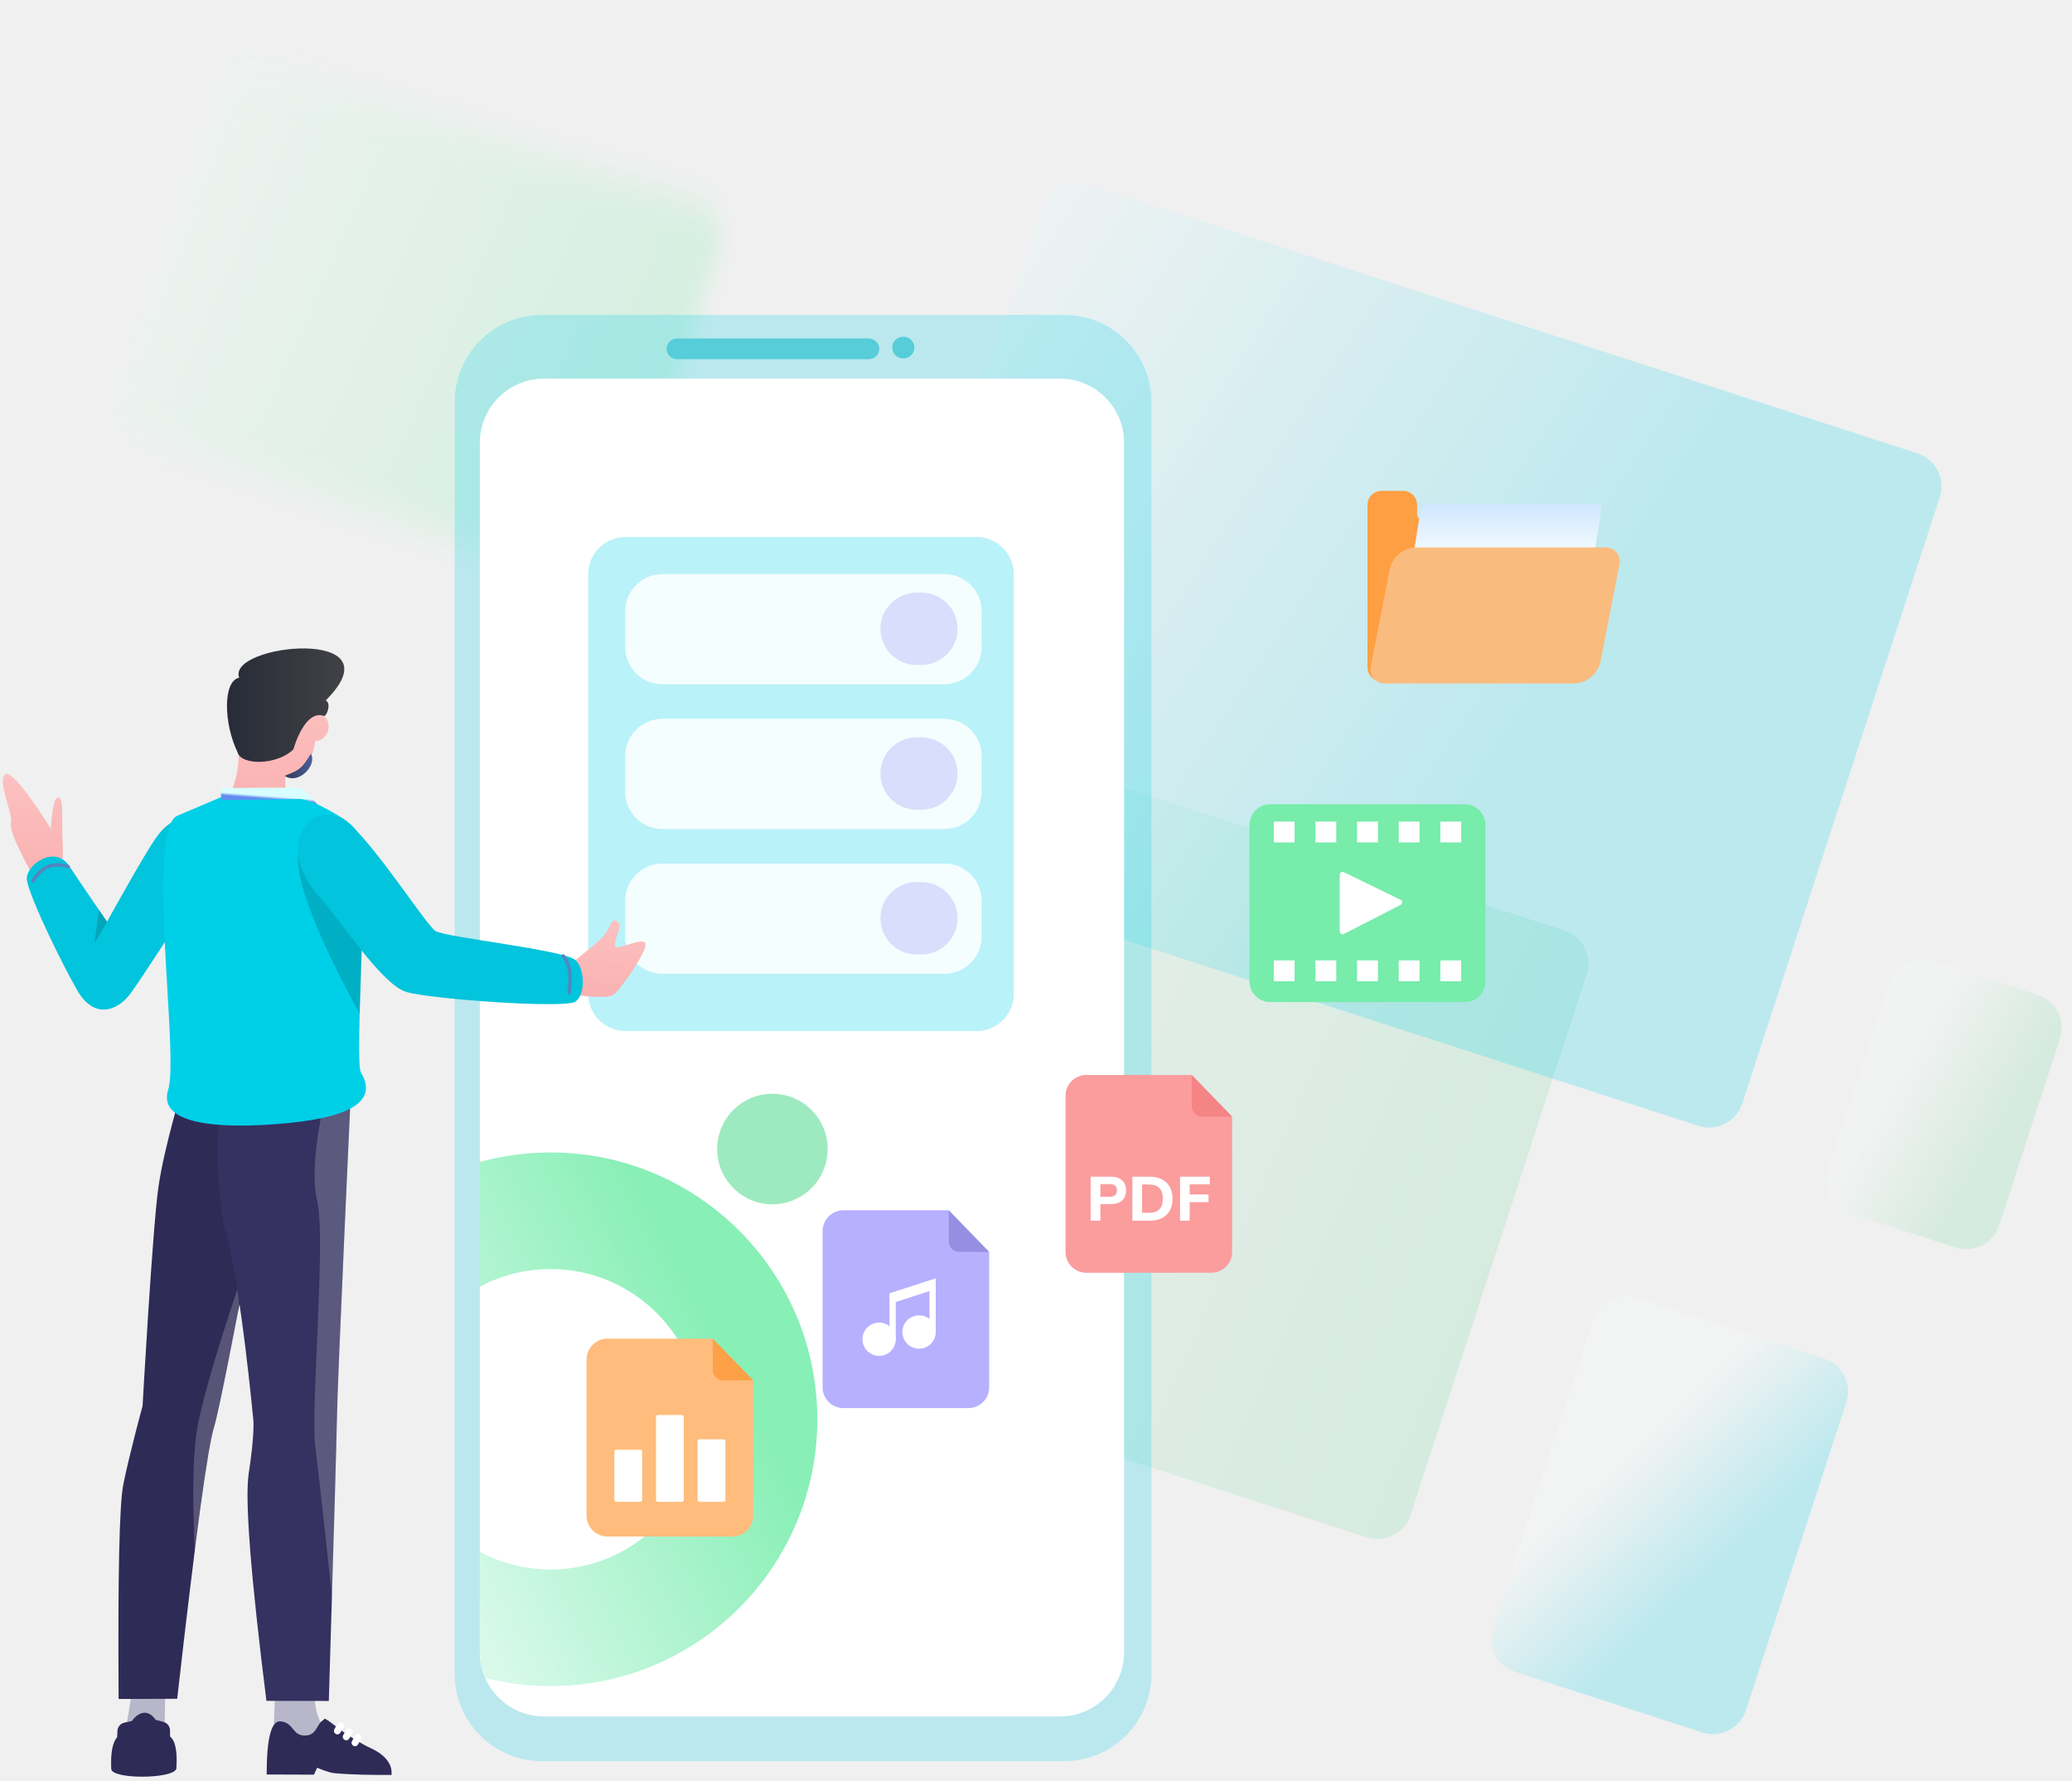
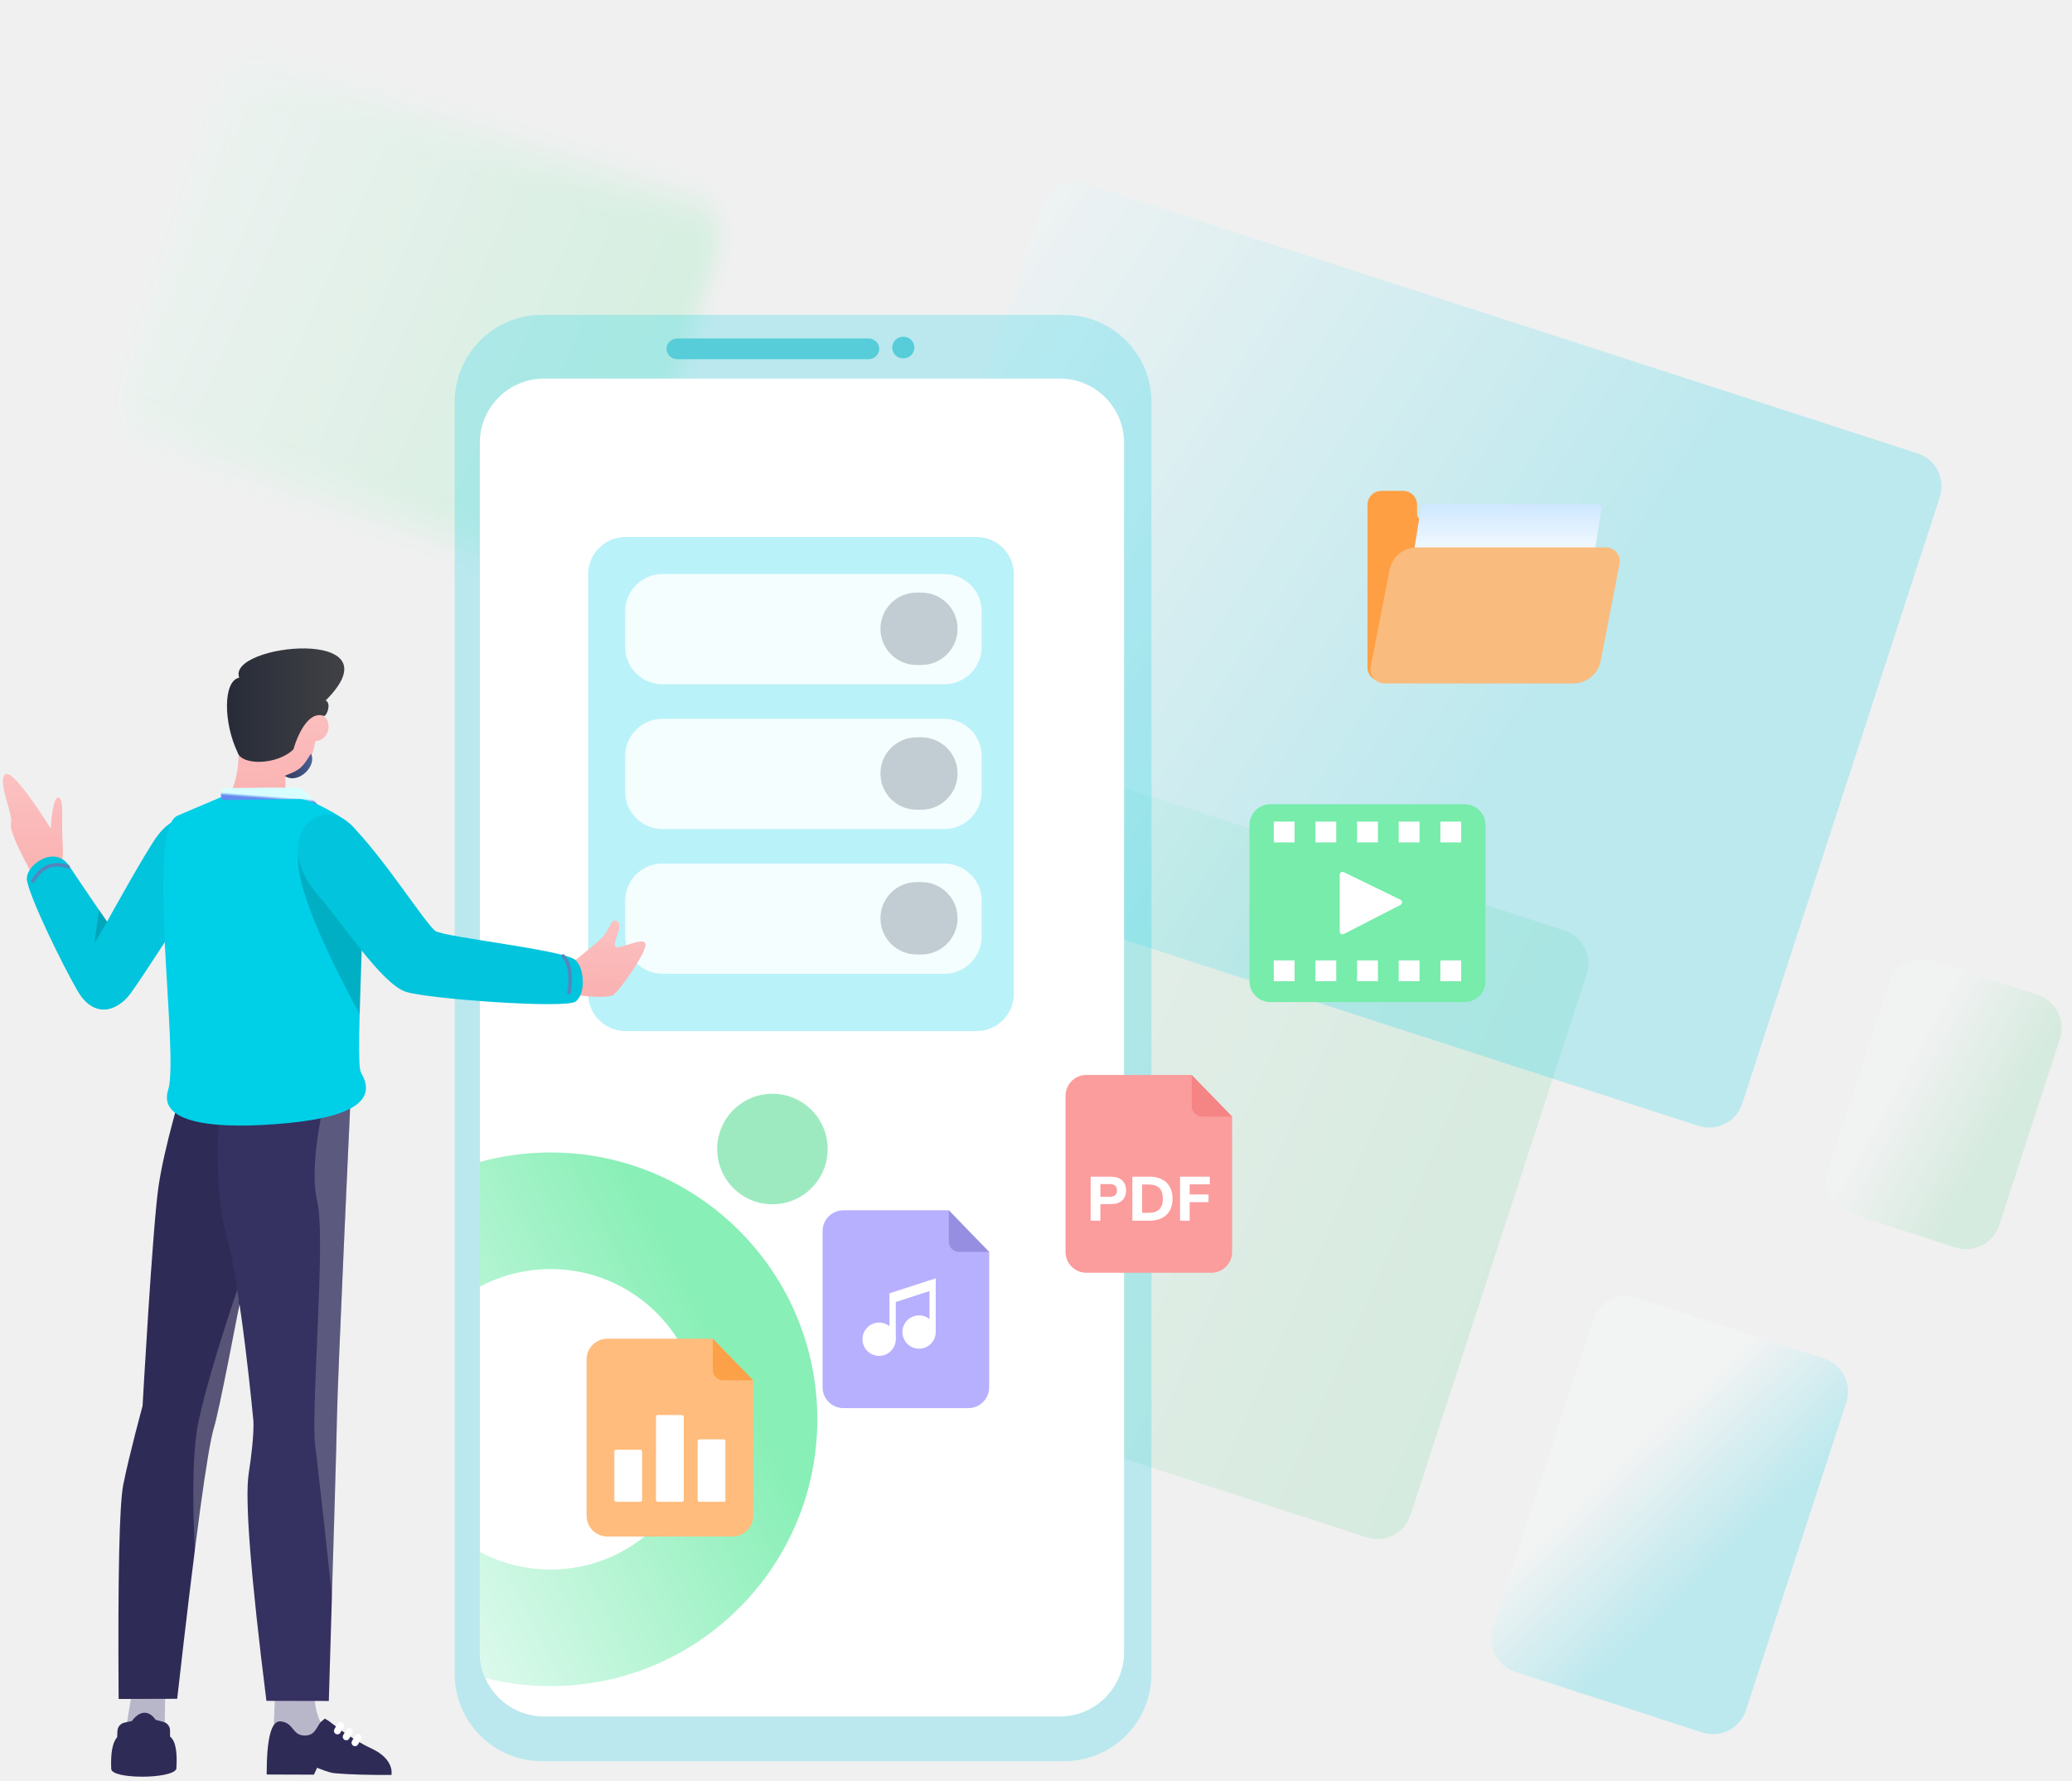
<svg xmlns="http://www.w3.org/2000/svg" xmlns:xlink="http://www.w3.org/1999/xlink" width="597px" height="513px" viewBox="0 0 597 513" version="1.1">
  <defs>
    <linearGradient x1="-27.329%" y1="60.468%" x2="100%" y2="70.075%" id="linearGradient-1">
      <stop stop-color="#FAFEFF" offset="0%" />
      <stop stop-color="#28C76F" offset="100%" />
    </linearGradient>
    <linearGradient x1="-16.145%" y1="50%" x2="63.611%" y2="66.341%" id="linearGradient-2">
      <stop stop-color="#FAFEFF" offset="0%" />
      <stop stop-color="#00CFE8" offset="100%" />
    </linearGradient>
    <linearGradient x1="-27.329%" y1="60.412%" x2="100%" y2="69.966%" id="linearGradient-3">
      <stop stop-color="#FAFEFF" offset="0%" />
      <stop stop-color="#77ECAB" offset="100%" />
    </linearGradient>
    <filter x="-7.9%" y="-10.6%" width="115.8%" height="121.1%" filterUnits="objectBoundingBox" id="filter-4">
      <feGaussianBlur stdDeviation="4" in="SourceGraphic" />
    </filter>
    <linearGradient x1="19.659%" y1="50%" x2="56.243%" y2="79.076%" id="linearGradient-5">
      <stop stop-color="#FAFEFF" offset="0%" />
      <stop stop-color="#00CFE8" offset="100%" />
    </linearGradient>
    <linearGradient x1="14.541%" y1="68.571%" x2="72.927%" y2="85.614%" id="linearGradient-6">
      <stop stop-color="#FAFEFF" offset="0%" />
      <stop stop-color="#28C76F" offset="100%" />
    </linearGradient>
    <path d="M18.522,0 L167.098,0 C177.327,-1.64974968e-14 185.62,8.293 185.62,18.522 L185.62,366.983 C185.62,377.212 177.327,385.505 167.098,385.505 L18.522,385.505 C8.293,385.505 5.42620445e-14,377.212 5.65620158e-14,366.983 L5.65620158e-14,18.522 C5.88619871e-14,8.293 8.293,-1.67360005e-15 18.522,0 Z" id="path-7" />
    <linearGradient x1="0.018%" y1="76.568%" x2="81.727%" y2="34.516%" id="linearGradient-9">
      <stop stop-color="#F8FDFF" offset="0%" />
      <stop stop-color="#88EFB6" offset="100%" />
    </linearGradient>
    <linearGradient x1="62.11%" y1="31.381%" x2="62.11%" y2="-27.478%" id="linearGradient-10">
      <stop stop-color="#F8FDFF" offset="0%" />
      <stop stop-color="#AAD4FF" offset="100%" />
    </linearGradient>
    <linearGradient x1="44.165%" y1="-28.186%" x2="50%" y2="91.05%" id="linearGradient-11">
      <stop stop-color="#FDC6C6" offset="0%" />
      <stop stop-color="#FAB2B2" offset="100%" />
    </linearGradient>
    <linearGradient x1="91.808%" y1="88.138%" x2="-20.059%" y2="88.138%" id="linearGradient-12">
      <stop stop-color="#3F4044" offset="0%" />
      <stop stop-color="#222735" offset="100%" />
    </linearGradient>
    <linearGradient x1="-18.144%" y1="57.498%" x2="171.028%" y2="78.712%" id="linearGradient-13">
      <stop stop-color="#4D63A0" offset="0%" />
      <stop stop-color="#222735" offset="100%" />
    </linearGradient>
    <linearGradient x1="47.464%" y1="-28.186%" x2="50%" y2="91.05%" id="linearGradient-14">
      <stop stop-color="#FDC6C6" offset="0%" />
      <stop stop-color="#FAB2B2" offset="100%" />
    </linearGradient>
    <linearGradient x1="62.492%" y1="44.072%" x2="69.153%" y2="58.936%" id="linearGradient-15">
      <stop stop-color="#D7FFFF" offset="0%" />
      <stop stop-color="#648BF0" offset="100%" />
    </linearGradient>
    <linearGradient x1="42.314%" y1="-27.819%" x2="50%" y2="90.858%" id="linearGradient-16">
      <stop stop-color="#FDC6C6" offset="0%" />
      <stop stop-color="#FAB2B2" offset="100%" />
    </linearGradient>
  </defs>
  <g id="📝-Pages-New" stroke="none" stroke-width="1" fill="none" fill-rule="evenodd">
    <g id="Under-Maintenance" transform="translate(-422, -285)">
      <g id="Illustration" transform="translate(422, 300)">
        <g id="Shape" transform="translate(31, 0)">
          <path d="M171.745,213.977 L396.818,213.805 C402.341,213.801 406.821,218.275 406.826,223.798 C406.826,223.803 406.826,223.808 406.826,223.813 L406.7,387.728 C406.696,393.245 402.225,397.716 396.708,397.721 L171.635,397.893 C166.112,397.897 161.631,393.423 161.627,387.9 C161.627,387.895 161.627,387.89 161.627,387.885 L161.753,223.97 C161.757,218.453 166.228,213.981 171.745,213.977 Z" id="Rectangle" fill="url(#linearGradient-1)" opacity="0.129" transform="translate(284.2264, 305.849) rotate(18) translate(-284.2264, -305.849) " />
          <path d="M244.167,71.88 L496.139,71.688 C501.662,71.684 506.142,76.157 506.146,81.68 C506.146,81.685 506.146,81.69 506.146,81.696 L506.006,265.494 C506.001,271.011 501.53,275.482 496.013,275.486 L244.042,275.678 C238.519,275.683 234.039,271.209 234.034,265.686 C234.034,265.681 234.034,265.676 234.034,265.671 L234.175,81.873 C234.179,76.356 238.651,71.885 244.167,71.88 Z" id="Rectangle" fill="url(#linearGradient-2)" opacity="0.216" transform="translate(370.0903, 173.6832) rotate(18) translate(-370.0903, -173.6832) " />
          <path d="M23.998,20.908 L155.425,20.807 C160.948,20.803 165.428,25.277 165.432,30.8 C165.432,30.805 165.432,30.81 165.432,30.815 L165.361,124.147 C165.357,129.664 160.885,134.135 155.369,134.139 L23.941,134.239 C18.419,134.244 13.938,129.77 13.934,124.247 C13.934,124.242 13.934,124.237 13.934,124.232 L14.005,30.9 C14.009,25.383 18.481,20.912 23.998,20.908 Z" id="Rectangle" fill="url(#linearGradient-3)" opacity="0.227" filter="url(#filter-4)" transform="translate(89.6831, 77.52342) rotate(18) translate(-89.6831, -77.52342) " />
          <path d="M421.71,364.921 L478.42,364.878 C483.943,364.874 488.423,369.347 488.428,374.87 C488.428,374.875 488.428,374.88 488.428,374.886 L488.356,468.217 C488.352,473.734 483.881,478.205 478.364,478.21 L421.654,478.253 C416.131,478.257 411.651,473.783 411.646,468.26 C411.646,468.255 411.646,468.25 411.646,468.245 L411.718,374.914 C411.722,369.397 416.193,364.925 421.71,364.921 Z" id="Rectangle" fill="url(#linearGradient-5)" opacity="0.216" transform="translate(450.0369, 421.5654) rotate(18) translate(-450.0369, -421.5654) " />
          <path d="M513.264,264.906 L545.068,264.881 C550.59,264.877 555.071,269.351 555.075,274.874 C555.075,274.879 555.075,274.884 555.075,274.889 L555.032,331.437 C555.028,336.954 550.556,341.426 545.04,341.43 L513.236,341.454 C507.713,341.458 503.232,336.985 503.228,331.462 C503.228,331.457 503.228,331.452 503.228,331.446 L503.271,274.898 C503.275,269.381 507.747,264.91 513.264,264.906 Z" id="Rectangle" fill="url(#linearGradient-6)" opacity="0.129" transform="translate(529.1516, 303.1677) rotate(18) translate(-529.1516, -303.1677) " />
        </g>
        <g id="Cloud-Storage" transform="translate(0, 76)">
          <g id="Phone1" transform="translate(131.0107, -0.2657)">
            <path d="M25.137,0 L175.622,0 C189.504,-6.10293932e-15 200.759,11.254 200.759,25.137 L200.759,391.594 C200.759,405.477 189.504,416.731 175.622,416.731 L25.137,416.731 C11.254,416.731 3.15183647e-14,405.477 -2.82810079e-14,391.594 L-2.82810079e-14,25.137 C-3.3533872e-14,11.254 11.254,-1.00248804e-15 25.137,0 Z" id="Rectangle" fill-opacity="0.225" fill="#00CFE8" />
            <g id="Group-52" transform="translate(7.240478, 18.34999)">
              <mask id="mask-8" fill="white">
                <use xlink:href="#path-7" />
              </mask>
              <use id="Rectangle" fill="#FFFFFF" xlink:href="#path-7" />
              <ellipse id="Oval" fill-opacity="0.642" fill="#68DE9E" mask="url(#mask-8)" cx="84.304" cy="221.997" rx="15.921" ry="15.924" />
              <path d="M20.372,222.992 C62.825,222.992 97.24,257.413 97.24,299.874 C97.24,342.334 62.825,376.755 20.372,376.755 C-22.081,376.755 -56.495,342.334 -56.495,299.874 C-56.495,257.413 -22.081,222.992 20.372,222.992 Z M20.372,256.581 C-3.533,256.581 -22.913,275.964 -22.913,299.874 C-22.913,323.783 -3.533,343.166 20.372,343.166 C44.278,343.166 63.657,323.783 63.657,299.874 C63.657,275.964 44.278,256.581 20.372,256.581 Z" id="Oval" fill="url(#linearGradient-9)" mask="url(#mask-8)" />
            </g>
            <path d="M119.222,6.798 C120.939,6.798 122.331,8.135 122.331,9.784 C122.331,11.396 121,12.71 119.336,12.767 L119.222,12.769 L64.159,12.769 C62.442,12.769 61.05,11.433 61.05,9.784 C61.05,8.171 62.381,6.858 64.045,6.8 L64.159,6.798 L119.222,6.798 Z" id="Path" fill="#56CDD9" fill-rule="nonzero" />
            <path d="M129.335,6.3 C131.053,6.3 132.445,7.693 132.445,9.41 C132.445,11.09 131.114,12.459 129.449,12.519 L129.335,12.521 L129.172,12.521 C127.455,12.521 126.063,11.128 126.063,9.41 C126.063,7.731 127.394,6.362 129.058,6.302 L129.172,6.3 L129.335,6.3 Z" id="Path" fill="#56CDD9" fill-rule="nonzero" />
          </g>
          <g id="Group-28" transform="translate(307.0107, 218.7343)">
            <path d="M6,0 L36.364,0 L36.364,0 L48,12 L48,51 C48,54.314 45.314,57 42,57 L6,57 C2.686,57 4.05812251e-16,54.314 0,51 L0,6 C-4.05812251e-16,2.686 2.686,6.08718376e-16 6,0 Z" id="Rectangle" fill="#FB9C9D" />
            <path d="M10.041,42 L10.041,37.23 L13.065,37.23 C14.445,37.23 15.519,36.882 16.287,36.186 C17.055,35.49 17.439,34.518 17.439,33.27 C17.439,32.022 17.055,31.05 16.287,30.354 C15.519,29.658 14.445,29.31 13.065,29.31 L13.065,29.31 L7.233,29.31 L7.233,42 L10.041,42 Z M12.705,35.106 L10.041,35.106 L10.041,31.452 L12.705,31.452 C13.413,31.452 13.941,31.602 14.289,31.902 C14.637,32.202 14.811,32.664 14.811,33.288 C14.811,34.5 14.109,35.106 12.705,35.106 L12.705,35.106 Z M24.189,42 C25.581,42 26.775,41.748 27.771,41.244 C28.767,40.74 29.526,40.011 30.048,39.057 C30.57,38.103 30.831,36.966 30.831,35.646 C30.831,34.326 30.567,33.192 30.039,32.244 C29.511,31.296 28.749,30.57 27.753,30.066 C26.757,29.562 25.569,29.31 24.189,29.31 L24.189,29.31 L19.257,29.31 L19.257,42 L24.189,42 Z M23.991,39.732 L22.065,39.732 L22.065,31.578 L23.991,31.578 C26.691,31.578 28.041,32.934 28.041,35.646 C28.041,38.37 26.691,39.732 23.991,39.732 L23.991,39.732 Z M35.763,42 L35.763,36.654 L41.199,36.654 L41.199,34.44 L35.763,34.44 L35.763,31.524 L41.559,31.524 L41.559,29.31 L32.991,29.31 L32.991,42 L35.763,42 Z" id="PDF" fill="#FFFFFF" />
            <path d="M48,12 L39.364,12 C37.707,12 36.364,10.657 36.364,9 L36.364,0 L36.364,0 L48,12 Z" id="Path" fill="#EA5455" fill-rule="nonzero" opacity="0.34" />
          </g>
          <g id="Group-28" transform="translate(169.0107, 294.7343)">
            <path d="M6,0 L36.364,0 L36.364,0 L48,12 L48,51 C48,54.314 45.314,57 42,57 L6,57 C2.686,57 4.05812251e-16,54.314 0,51 L0,6 C-4.05812251e-16,2.686 2.686,6.08718376e-16 6,0 Z" id="Rectangle" fill="#FFBC7C" />
            <path d="M8.5,32 L15.5,32 C15.776,32 16,32.224 16,32.5 L16,46.5 C16,46.776 15.776,47 15.5,47 L8.5,47 C8.224,47 8,46.776 8,46.5 L8,32.5 C8,32.224 8.224,32 8.5,32 Z" id="Rectangle" fill="#FFFFFF" />
            <path d="M20.5,22 L27.5,22 C27.776,22 28,22.224 28,22.5 L28,46.5 C28,46.776 27.776,47 27.5,47 L20.5,47 C20.224,47 20,46.776 20,46.5 L20,22.5 C20,22.224 20.224,22 20.5,22 Z" id="Rectangle" fill="#FFFFFF" />
            <path d="M32.5,29 L39.5,29 C39.776,29 40,29.224 40,29.5 L40,46.5 C40,46.776 39.776,47 39.5,47 L32.5,47 C32.224,47 32,46.776 32,46.5 L32,29.5 C32,29.224 32.224,29 32.5,29 Z" id="Rectangle" fill="#FFFFFF" />
            <path d="M48,12 L39.364,12 C37.707,12 36.364,10.657 36.364,9 L36.364,0 L36.364,0 L48,12 Z" id="Path" fill="#FC9735" fill-rule="nonzero" opacity="0.733" />
          </g>
          <g id="Group-28" transform="translate(237.0107, 257.7343)">
            <path d="M6,0 L36.364,0 L36.364,0 L48,12 L48,51 C48,54.314 45.314,57 42,57 L6,57 C2.686,57 4.05812251e-16,54.314 0,51 L0,6 C-4.05812251e-16,2.686 2.686,6.08718376e-16 6,0 Z" id="Rectangle" fill="#B7B0FF" />
            <g id="Group-31" transform="translate(11, 19)" fill="#FFFFFF">
              <path d="M5.291,22.95 C7.942,22.95 10.091,20.801 10.091,18.15 C10.091,15.499 7.942,13.35 5.291,13.35 C2.64,13.35 0.491,15.499 0.491,18.15 C0.491,20.801 2.64,22.95 5.291,22.95 Z" id="Oval" />
              <path d="M16.8,20.878 C19.451,20.878 21.6,18.729 21.6,16.078 C21.6,13.427 19.451,11.278 16.8,11.278 C14.149,11.278 12,13.427 12,16.078 C12,18.729 14.149,20.878 16.8,20.878 Z" id="Oval" />
              <polygon id="Path" points="21.6 0.604 21.6 15.717 19.8 15.717 19.799 4.278 10.077 7.429 10.077 18.006 8.277 18.006 8.278 4.921" />
            </g>
            <path d="M48,12 L39.364,12 C37.707,12 36.364,10.657 36.364,9 L36.364,0 L36.364,0 L48,12 Z" id="Path" fill="#564EA6" fill-rule="nonzero" opacity="0.34" />
          </g>
          <g id="Group-73" transform="translate(231.0107, 135.2343) scale(-1, 1) translate(-231.0107, -135.2343) translate(169.0107, 63.7343)">
            <path d="M11.641,0 L112.796,0 C118.734,-1.09082333e-15 123.548,4.814 123.548,10.752 L123.548,131.612 C123.548,137.551 118.734,142.364 112.796,142.364 L11.641,142.364 C5.703,142.364 0.889,137.551 0.889,131.612 L0.889,10.752 C0.889,4.814 5.703,2.86718017e-15 11.641,0 Z" id="Rectangle" fill="#00CFE8" opacity="0.273" />
            <path d="M20.918,10.677 L102.13,10.677 C108.068,10.677 112.882,15.491 112.882,21.429 L112.882,31.679 C112.882,37.617 108.068,42.431 102.13,42.431 L20.918,42.431 C14.98,42.431 10.166,37.617 10.166,31.679 L10.166,21.429 C10.166,15.491 14.98,10.677 20.918,10.677 Z" id="Rectangle" fill="#F4FEFF" />
-             <path d="M27.537,16.016 L28.904,16.016 C34.662,16.016 39.331,20.684 39.331,26.443 C39.331,32.202 34.662,36.87 28.904,36.87 L27.537,36.87 C21.778,36.87 17.11,32.202 17.11,26.443 C17.11,20.684 21.778,16.016 27.537,16.016 Z" id="Rectangle" fill-opacity="0.21" fill="#7367F0" />
+             <path d="M27.537,16.016 L28.904,16.016 C34.662,16.016 39.331,20.684 39.331,26.443 C39.331,32.202 34.662,36.87 28.904,36.87 L27.537,36.87 C21.778,36.87 17.11,32.202 17.11,26.443 C17.11,20.684 21.778,16.016 27.537,16.016 Z" id="Rectangle" fill-opacity="0.21" fill="#041726" />
            <path d="M20.918,52.386 L102.13,52.386 C108.068,52.386 112.882,57.2 112.882,63.138 L112.882,73.388 C112.882,79.326 108.068,84.14 102.13,84.14 L20.918,84.14 C14.98,84.14 10.166,79.326 10.166,73.388 L10.166,63.138 C10.166,57.2 14.98,52.386 20.918,52.386 Z" id="Rectangle" fill="#F4FEFF" />
-             <path d="M27.537,57.724 L28.904,57.724 C34.662,57.724 39.331,62.393 39.331,68.151 C39.331,73.91 34.662,78.579 28.904,78.579 L27.537,78.579 C21.778,78.579 17.11,73.91 17.11,68.151 C17.11,62.393 21.778,57.724 27.537,57.724 Z" id="Rectangle" fill-opacity="0.21" fill="#7367F0" />
+             <path d="M27.537,57.724 L28.904,57.724 C34.662,57.724 39.331,62.393 39.331,68.151 C39.331,73.91 34.662,78.579 28.904,78.579 L27.537,78.579 C21.778,78.579 17.11,73.91 17.11,68.151 C17.11,62.393 21.778,57.724 27.537,57.724 Z" id="Rectangle" fill-opacity="0.21" fill="#041726" />
            <path d="M20.918,94.094 L102.13,94.094 C108.068,94.094 112.882,98.908 112.882,104.846 L112.882,115.096 C112.882,121.034 108.068,125.848 102.13,125.848 L20.918,125.848 C14.98,125.848 10.166,121.034 10.166,115.096 L10.166,104.846 C10.166,98.908 14.98,94.094 20.918,94.094 Z" id="Rectangle" fill="#F4FEFF" />
-             <path d="M27.537,99.433 L28.904,99.433 C34.662,99.433 39.331,104.101 39.331,109.86 C39.331,115.618 34.662,120.287 28.904,120.287 L27.537,120.287 C21.778,120.287 17.11,115.618 17.11,109.86 C17.11,104.101 21.778,99.433 27.537,99.433 Z" id="Rectangle" fill-opacity="0.21" fill="#7367F0" />
+             <path d="M27.537,99.433 L28.904,99.433 C34.662,99.433 39.331,104.101 39.331,109.86 C39.331,115.618 34.662,120.287 28.904,120.287 L27.537,120.287 C21.778,120.287 17.11,115.618 17.11,109.86 C17.11,104.101 21.778,99.433 27.537,99.433 Z" id="Rectangle" fill-opacity="0.21" fill="#041726" />
          </g>
          <g id="Group-37" transform="translate(394.0107, 49.7343)">
            <path d="M4,0.706 L10.295,0.706 C12.505,0.706 14.295,2.496 14.295,4.706 L14.295,7.54 C14.295,8.213 14.841,8.759 15.515,8.759 L60.926,8.759 C63.136,8.759 64.926,10.55 64.926,12.759 L64.926,51.573 C64.926,53.782 63.136,55.573 60.926,55.573 L4,55.573 C1.791,55.573 -2.83808297e-15,53.782 0,51.573 L0,4.706 C-2.705415e-16,2.496 1.791,0.706 4,0.706 Z" id="Rectangle" fill="#FF9F43" />
            <path d="M16.607,4.516 L66.201,4.516 C66.875,4.516 67.421,5.062 67.421,5.735 C67.421,5.799 67.416,5.864 67.405,5.927 L59.954,52.641 C59.86,53.232 59.35,53.668 58.75,53.668 L9.156,53.668 C8.483,53.668 7.937,53.122 7.937,52.449 C7.937,52.384 7.942,52.32 7.952,52.257 L15.403,5.543 C15.497,4.951 16.008,4.516 16.607,4.516 Z" id="Rectangle" fill="url(#linearGradient-10)" />
            <path d="M72.621,21.762 L67.185,49.719 C66.454,53.478 63.162,56.192 59.332,56.192 L4.853,56.192 C2.643,56.192 0.853,54.401 0.853,52.192 C0.853,51.936 0.877,51.68 0.926,51.429 L6.362,23.472 C7.093,19.712 10.385,16.998 14.215,16.998 L68.694,16.998 C70.903,16.998 72.694,18.789 72.694,20.998 C72.694,21.255 72.67,21.51 72.621,21.762 Z" id="Rectangle" fill="#FABB7E" />
          </g>
          <g id="Group-28" transform="translate(360.0107, 140.7343)">
            <path d="M6,0 L62,0 C65.314,1.44626758e-15 68,2.686 68,6 L68,51 C68,54.314 65.314,57 62,57 L6,57 C2.686,57 3.9323804e-15,54.314 0,51 L0,6 C-1.29399067e-15,2.686 2.686,-2.79460044e-16 6,0 Z" id="Rectangle" fill="#77ECAB" />
            <path d="M26,20.306 L26,36.663 C26,37.114 26.366,37.48 26.816,37.48 C26.946,37.48 27.074,37.449 27.189,37.39 L43.547,28.995 C43.948,28.789 44.106,28.297 43.901,27.896 C43.82,27.738 43.69,27.612 43.532,27.534 L27.174,19.571 C26.768,19.374 26.28,19.543 26.082,19.948 C26.028,20.06 26,20.182 26,20.306 Z" id="Path-6" fill="#FFFFFF" />
            <rect id="Rectangle" fill="#FFFFFF" x="7" y="5" width="6" height="6" />
            <rect id="Rectangle" fill="#FFFFFF" x="19" y="5" width="6" height="6" />
            <rect id="Rectangle" fill="#FFFFFF" x="31" y="5" width="6" height="6" />
            <rect id="Rectangle" fill="#FFFFFF" x="43" y="5" width="6" height="6" />
            <rect id="Rectangle" fill="#FFFFFF" x="55" y="5" width="6" height="6" />
            <rect id="Rectangle" fill="#FFFFFF" x="7" y="45" width="6" height="6" />
            <rect id="Rectangle" fill="#FFFFFF" x="19" y="45" width="6" height="6" />
            <rect id="Rectangle" fill="#FFFFFF" x="31" y="45" width="6" height="6" />
            <rect id="Rectangle" fill="#FFFFFF" x="43" y="45" width="6" height="6" />
            <rect id="Rectangle" fill="#FFFFFF" x="55" y="45" width="6" height="6" />
          </g>
          <g id="Men3.6" transform="translate(93.01068, 258.2343) scale(-1, 1) translate(-93.01068, -258.2343) translate(0.010677, 94.7343)">
            <g id="Head1" transform="translate(104.9358, 10.40496) scale(-1, 1) translate(-104.9358, -10.40496) translate(87.52941, 0.465751)" />
            <g id="RLeg" transform="translate(105.4332, 126.6937)">
              <polygon id="Path" fill="#B8B6C9" points="42.152 172.765 45.755 194.521 33.327 194.455 32.907 172.424" />
              <path d="M46.742,186.308 L46.83,188.141 C48.157,189.608 48.724,192.641 48.532,197.239 C48.532,200.315 30.75,200.224 29.764,197.239 C29.427,192.249 30.032,189.151 31.578,187.945 L31.587,186.175 C31.594,185.026 32.371,184.024 33.486,183.726 L35.736,183.124 C37.678,180.301 40.325,180.4 42.592,183.477 L44.724,183.937 C45.859,184.183 46.687,185.155 46.742,186.308 Z" id="Path" fill="#2F2B57" />
              <path d="M0,1.255 C0,1.255 16.07,89.535 18.888,98.728 C20.766,104.857 24.31,130.97 29.52,177.066 L46.4,177.115 C46.639,141.63 46.191,121.036 45.054,115.333 C43.349,106.779 39.5,92.69 39.5,92.69 C39.5,92.69 36.64,41.545 34.93,29.615 C33.219,17.684 27.728,0 27.728,0 L0,1.255 Z" id="Path" fill="#2F2B57" />
              <path d="M12.23,66.743 L10.688,54.727 L11.816,58.036 C17.434,74.609 21.254,87.475 23.275,96.632 C24.977,104.338 25.334,117.642 24.348,136.543 L23.228,127.281 C21.612,114.165 20.041,102.654 18.93,98.87 L18.82,98.503 C17.777,94.908 15.176,82.017 12.23,66.743 Z" id="Path" fill-opacity="0.192" fill="#FFFFFF" />
            </g>
            <g id="LLeg" transform="translate(72.60963, 127.6876)">
              <path d="M34.149,174.863 L22.805,174.939 L22.802,175.257 C22.765,176.819 22.339,183.709 17.784,186.354 L16.875,186.89 C11.746,189.963 4.65,194.906 4.65,194.906 L35.015,195.939 L34.149,174.863 Z" id="Path" fill="#B8B6C9" />
              <path d="M32.58,182.579 C35.239,182.335 36.569,187.437 36.569,197.886 L22.951,197.936 L22.028,195.939 L21.161,196.287 C19.315,197.013 18.003,197.413 17.227,197.488 L16.506,197.554 C12.688,197.884 7.397,198.039 0.632,198.018 L0.61,197.901 C0.495,197.193 0.192,193.412 6.072,190.539 L6.348,190.407 C13.052,187.266 17.964,182.83 19.024,182.239 L19.076,182.212 C20.026,181.745 19.406,181.481 20.756,182.579 C22.106,183.677 22.328,186.565 25.387,186.656 C29.323,186.772 28.59,182.947 32.58,182.579 Z" id="Path" fill="#2F2B57" />
              <path d="M48.299,41.869 C43.948,57.557 40.402,95.868 40.402,95.868 C40.402,95.868 40.001,99.904 41.735,111.084 C42.89,118.537 41.191,140.398 36.638,176.666 L18.662,176.702 C17.184,127.98 16.41,101.056 16.34,95.932 C16.176,83.947 12.289,0.851 12.289,0.851 L49.675,0 C49.675,0 52.65,26.18 48.299,41.869 Z" id="Path" fill="#353160" />
              <path d="M22.086,32.298 L22.016,32.605 C19.433,43.465 23.862,91.593 22.601,103.037 L22.099,107.131 C21.223,114.488 19.74,127.901 17.65,147.369 L17.197,131.073 C16.78,115.587 16.427,101.015 16.35,96.583 L16.34,95.932 C16.176,83.947 12.289,0.851 12.289,0.851 L19.283,0.693 L19.589,2.037 C22.676,15.806 23.509,25.893 22.086,32.298 L22.086,32.298 Z" id="Path" fill-opacity="0.192" fill="#FFFFFF" />
              <line x1="16.177" y1="185.315" x2="15.316" y2="183.822" id="Path-47" stroke="#FFFFFF" stroke-width="2" stroke-linecap="round" />
              <line x1="13.64" y1="187.021" x2="12.78" y2="185.528" id="Path-47" stroke="#FFFFFF" stroke-width="2" stroke-linecap="round" />
              <line x1="11.104" y1="188.727" x2="10.243" y2="187.234" id="Path-47" stroke="#FFFFFF" stroke-width="2" stroke-linecap="round" />
            </g>
            <g id="Head" transform="translate(86.53476, 0.465751)">
              <path d="M7.499,19.704 C3.594,20.131 3.871,26.991 8.624,27.349 C9.596,33.962 13.061,37.112 17.285,37.477 L17.051,47.479 L35.735,47.468 C35.735,47.468 30.474,40.402 30.736,30.729 C30.998,21.055 30.56,11.968 30.56,11.968 L6.359,12.401 L7.499,19.704 Z" id="Path" fill="url(#linearGradient-11)" />
              <path d="M28.73,15.629 C30.414,16.442 29.074,20.115 28.221,20.115 C24.31,18.569 21.067,24.134 19.419,29.723 C14.737,34.313 4.394,34.414 3.325,30.575 C-0.72,22.166 -0.919,10.008 3.802,9.069 C0.096,-0.702 50.146,-5.814 28.73,15.629 Z" id="Path" fill="url(#linearGradient-12)" transform="translate(17.1775, 16.97888) scale(-1, 1) translate(-17.1775, -16.97888) " />
              <path d="M9.804,31.096 C9.997,30.674 11.143,33.559 12.996,35.105 C14.913,36.705 17.792,37.173 17.285,37.477 C13.395,39.806 8.238,34.529 9.804,31.096 Z" id="Path-45" fill="url(#linearGradient-13)" />
            </g>
            <g id="Group-9" transform="translate(124.3316, 37.24083)">
              <path d="M44.167,29.332 C44.167,29.332 43.346,23.805 43.607,20.168 C44.089,13.441 43.167,7.767 44.657,6.884 C46.567,5.752 47.045,15.795 47.045,15.795 C47.045,15.795 57.956,-1.966 60.23,0.18 C62.505,2.325 57.76,11.659 58.512,14.358 C59.265,17.057 51.746,30.11 51.746,30.11 L44.167,29.332 Z" id="Path" fill="url(#linearGradient-14)" />
              <path d="M3.834,32.525 C3.834,32.525 20.361,58.232 24.012,63.217 C27.842,68.445 34.605,70.76 39.405,62.42 C43.651,55.041 52.741,36.564 53.892,30.82 C54.75,26.535 45.958,20.147 41.733,26.551 C37.507,32.954 30.834,42.583 30.834,42.583 C30.834,42.583 19.859,22.702 16.438,18.011 C7.213,5.361 -6.844,16.72 3.834,32.525 Z" id="Path" fill="#02C4DC" />
              <polygon id="Path" fill-opacity="0.16" fill="#000000" points="30.834 42.583 34.465 48.835 33.142 39.185" />
              <path d="M41.935,27.118 C45.68,25.639 49.232,26.039 52.361,30.556" id="Path-54" stroke="#5386BF" stroke-linecap="round" transform="translate(47.14758, 28.45218) rotate(4) translate(-47.14758, -28.45218) " />
            </g>
            <g id="Group-17" transform="translate(80.56685, 41.21651)">
              <path d="M39.679,1.854 L20.372,1.979 L19.582,2.298 C16.397,3.604 4.569,8.689 2.365,13.045 C-1.317,20.322 3.534,78.629 1.419,82.148 C-3.042,89.571 2.786,94.689 22.149,96.626 L22.74,96.683 C42.576,98.574 60.174,97.026 56.981,87.02 C53.787,77.014 63.559,12.567 54.395,8.116 C44.584,3.942 39.679,1.854 39.679,1.854 Z" id="Path" fill="#00CFE8" />
              <path d="M18.857,16.622 C21.718,22.848 16.036,39.053 1.813,65.237 L1.637,59.388 C1.172,44.787 0.488,26.99 1.347,18.034 C10.33,11.236 16.167,10.764 18.857,16.622 Z" id="Path" fill-opacity="0.16" fill="#000000" />
              <path d="M19.073,0.146 C20.274,-0.182 40.387,0.146 41.186,0.146 C41.985,0.146 41.985,3.563 41.186,3.563 C40.698,3.563 34.46,3.47 19.072,3.284 C18.146,3.273 16.448,3.791 13.979,4.837 C16.574,1.928 18.272,0.364 19.073,0.146 Z" id="Rectangle" fill="url(#linearGradient-15)" />
            </g>
            <g id="Group-8" transform="translate(0, 48.17396)">
              <path d="M21.616,52.587 C21.616,52.587 11.086,54.259 9.1,52.617 C7.113,50.975 -0.799,39.815 0.066,37.894 C0.93,35.974 8.149,40.035 8.764,38.814 C9.555,37.246 5.472,31.649 9.05,31.323 C9.971,31.239 10.622,34.683 13.216,36.952 C15.809,39.222 22.069,44.255 22.069,44.255 L21.616,52.587 Z" id="Path" fill="url(#linearGradient-16)" />
              <path d="M85.25,3.457 C76.15,12.116 63.265,32.562 60.52,34.363 C57.774,36.165 23.431,39.798 20.197,42.731 C17.496,45.181 17.253,52.634 20.197,54.702 C23.142,56.769 61.809,53.998 68.901,51.931 C75.993,49.865 88.14,30.932 93.565,25.022 C108.739,8.495 94.35,-5.201 85.25,3.457 Z" id="Path" fill="#02C4DC" />
              <path d="M23.77,41.531 C22.069,43.52 21.211,46.419 22.069,52.083" id="Path-53" stroke="#5386BF" stroke-linecap="round" />
            </g>
          </g>
        </g>
      </g>
    </g>
  </g>
</svg>
